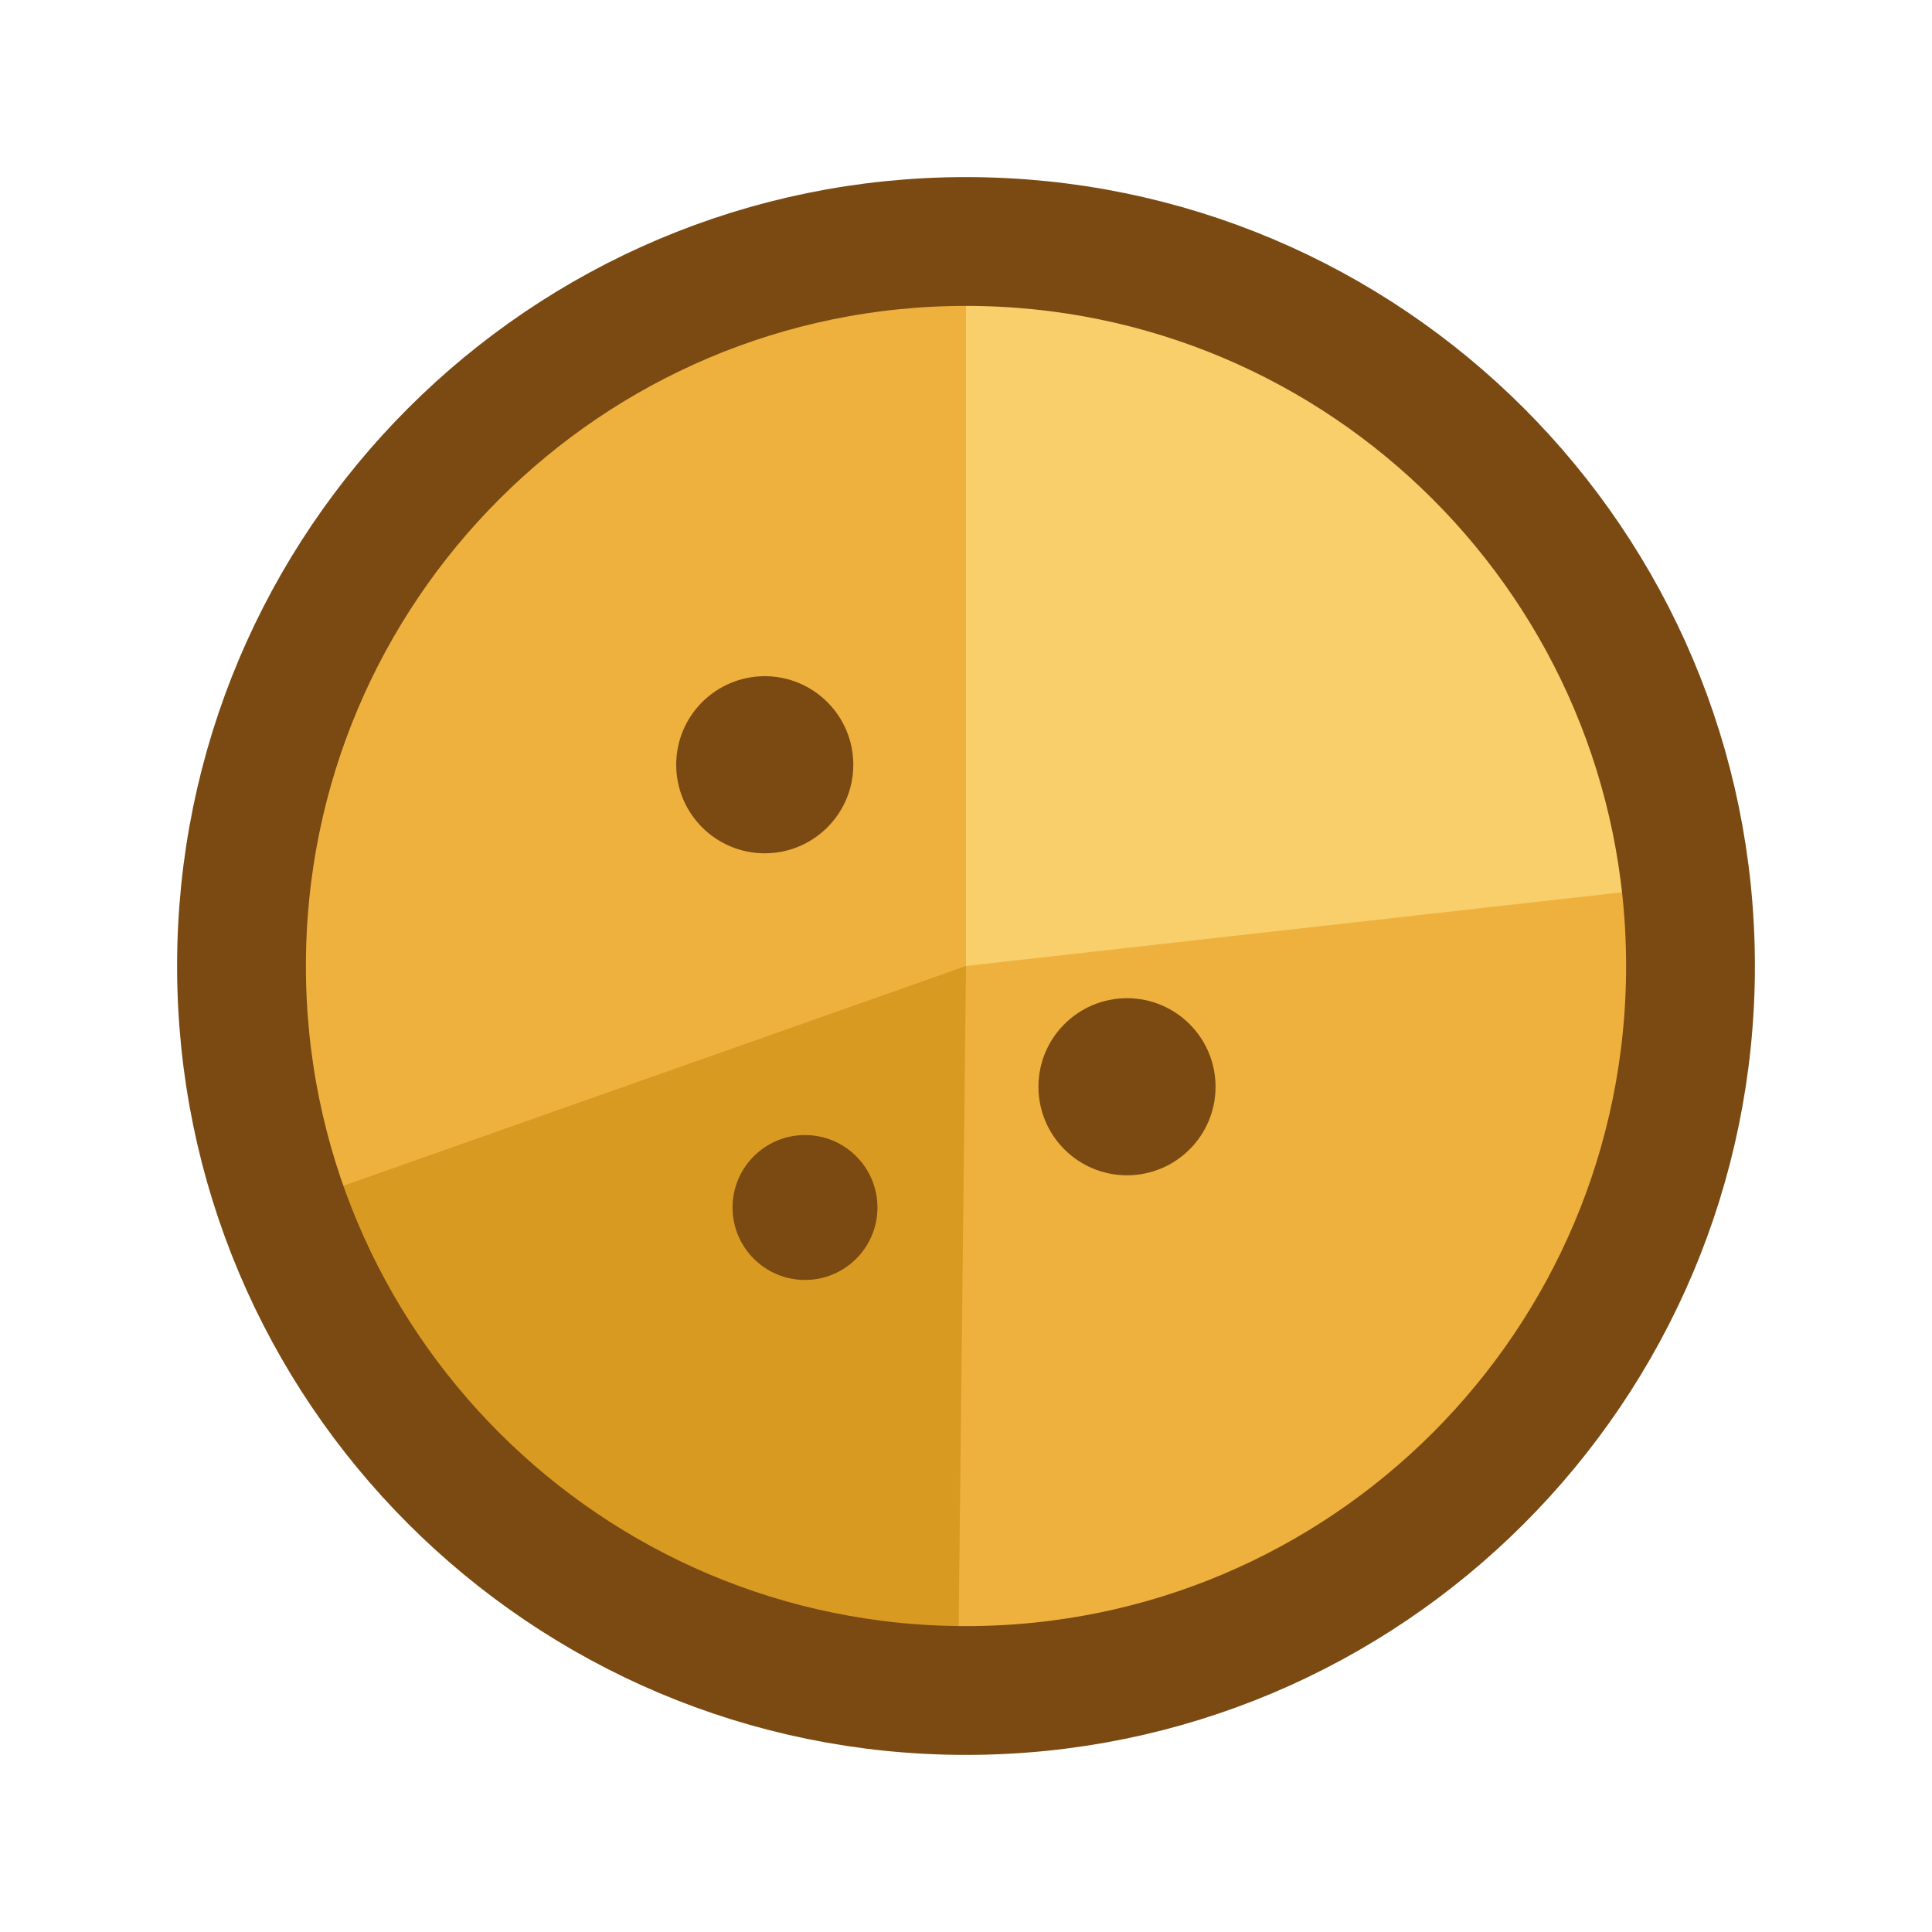
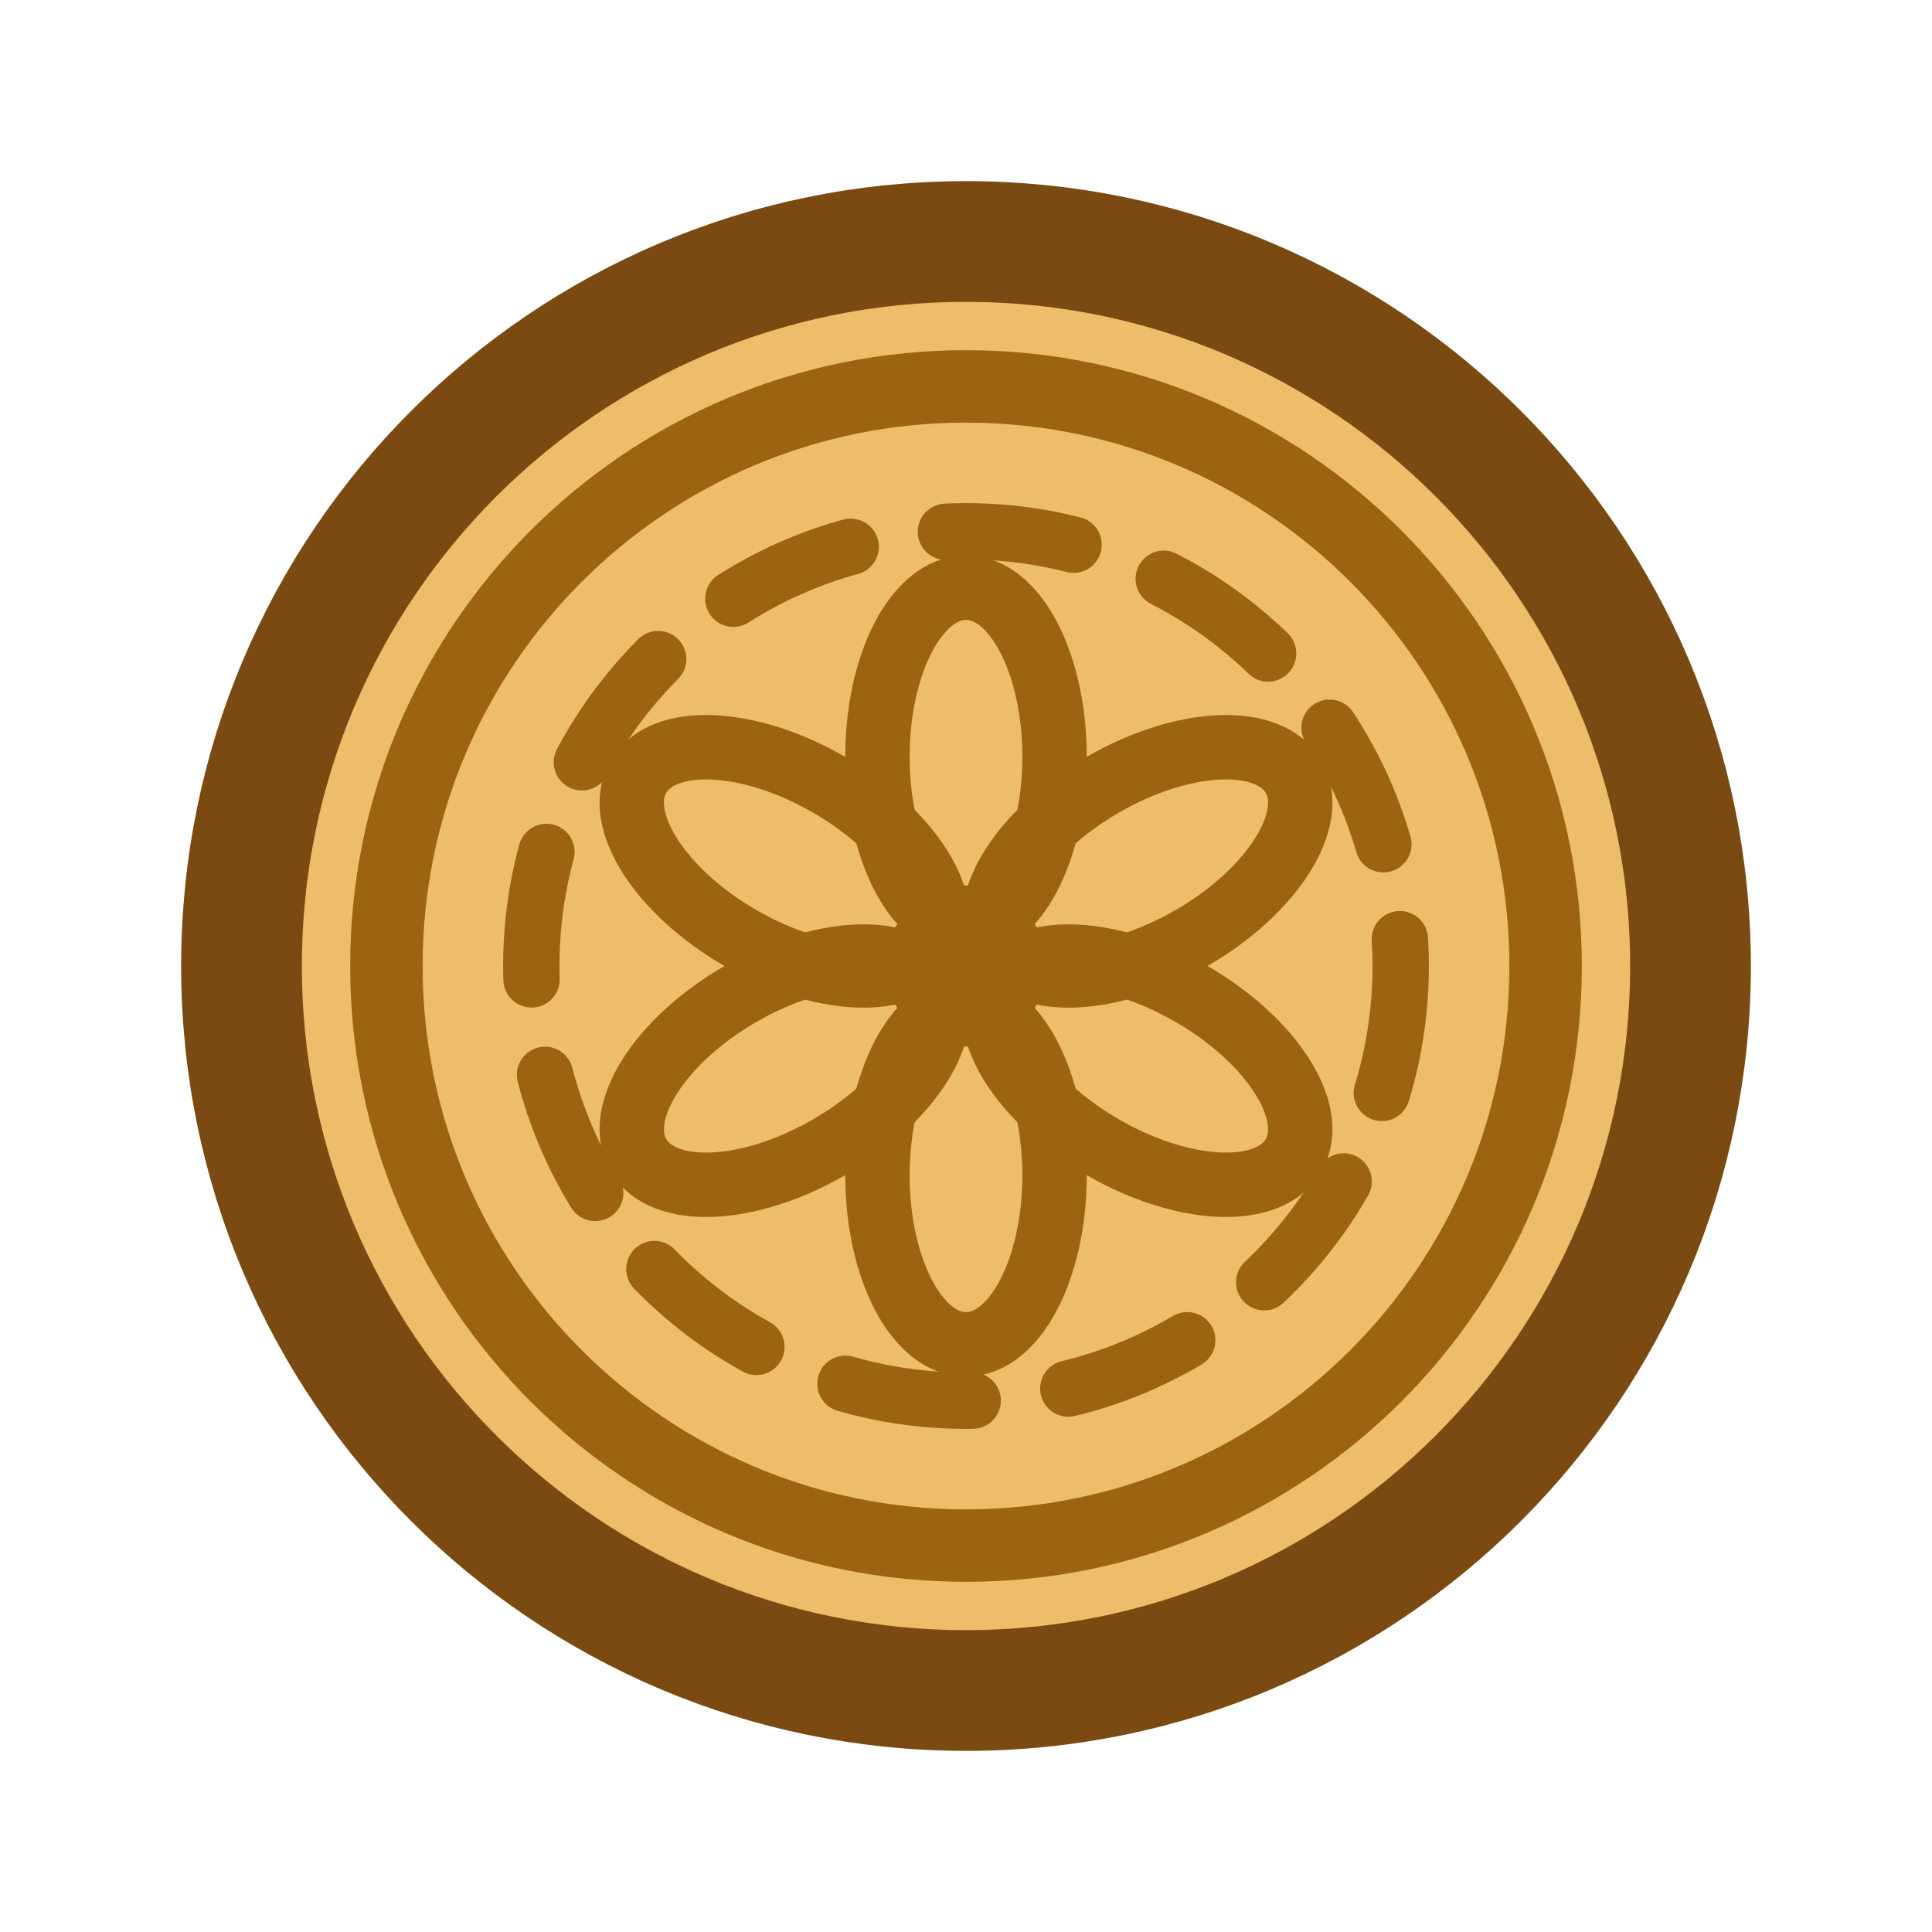
<svg xmlns="http://www.w3.org/2000/svg" width="24" height="24" viewBox="0 0 24 24">
-   <circle cx="12" cy="12" r="9" fill="#eeb13e" />
-   <path d="M12 3a9 9 0 0 1 8.9 8L12 12Z" fill="#f8cf6a" />
-   <path d="M3.5 15a9 9 0 0 0 8.4 6L12 12Z" fill="#d99a22" />
-   <g fill="#7a4a12">
-     <circle cx="9.5" cy="9.5" r="1.1" />
-     <circle cx="14" cy="13.5" r="1.1" />
-     <circle cx="10" cy="15" r="0.9" />
+   <g stroke-linecap="round" stroke-linejoin="round">
+     <circle cx="12" cy="12" r="9" fill="#eebd6a" stroke="#7a4a12" stroke-width="1.5" />
+     <circle cx="12" cy="12" r="7.2" fill="none" stroke="#9c6410" stroke-width="0.9" />
+     <circle cx="12" cy="12" r="5.4" fill="none" stroke="#9c6410" stroke-width="0.7" stroke-dasharray="1.6 1.2" />
+     <g fill="none" stroke="#9c6410" stroke-width="0.8">
+       <ellipse cx="12" cy="9.4" rx="1.1" ry="2.1" />
+       <ellipse cx="12" cy="9.4" rx="1.1" ry="2.1" transform="rotate(60 12 12)" />
+       <ellipse cx="12" cy="9.4" rx="1.1" ry="2.1" transform="rotate(120 12 12)" />
+       <ellipse cx="12" cy="9.4" rx="1.1" ry="2.1" transform="rotate(180 12 12)" />
+       <ellipse cx="12" cy="9.4" rx="1.1" ry="2.1" transform="rotate(240 12 12)" />
+       <ellipse cx="12" cy="9.4" rx="1.1" ry="2.1" transform="rotate(300 12 12)" />
+     </g>
+     <circle cx="12" cy="12" r="1" fill="#9c6410" stroke="none" />
  </g>
-   <circle cx="12" cy="12" r="9" fill="none" stroke="#7a4a12" stroke-width="1.6" />
</svg>
